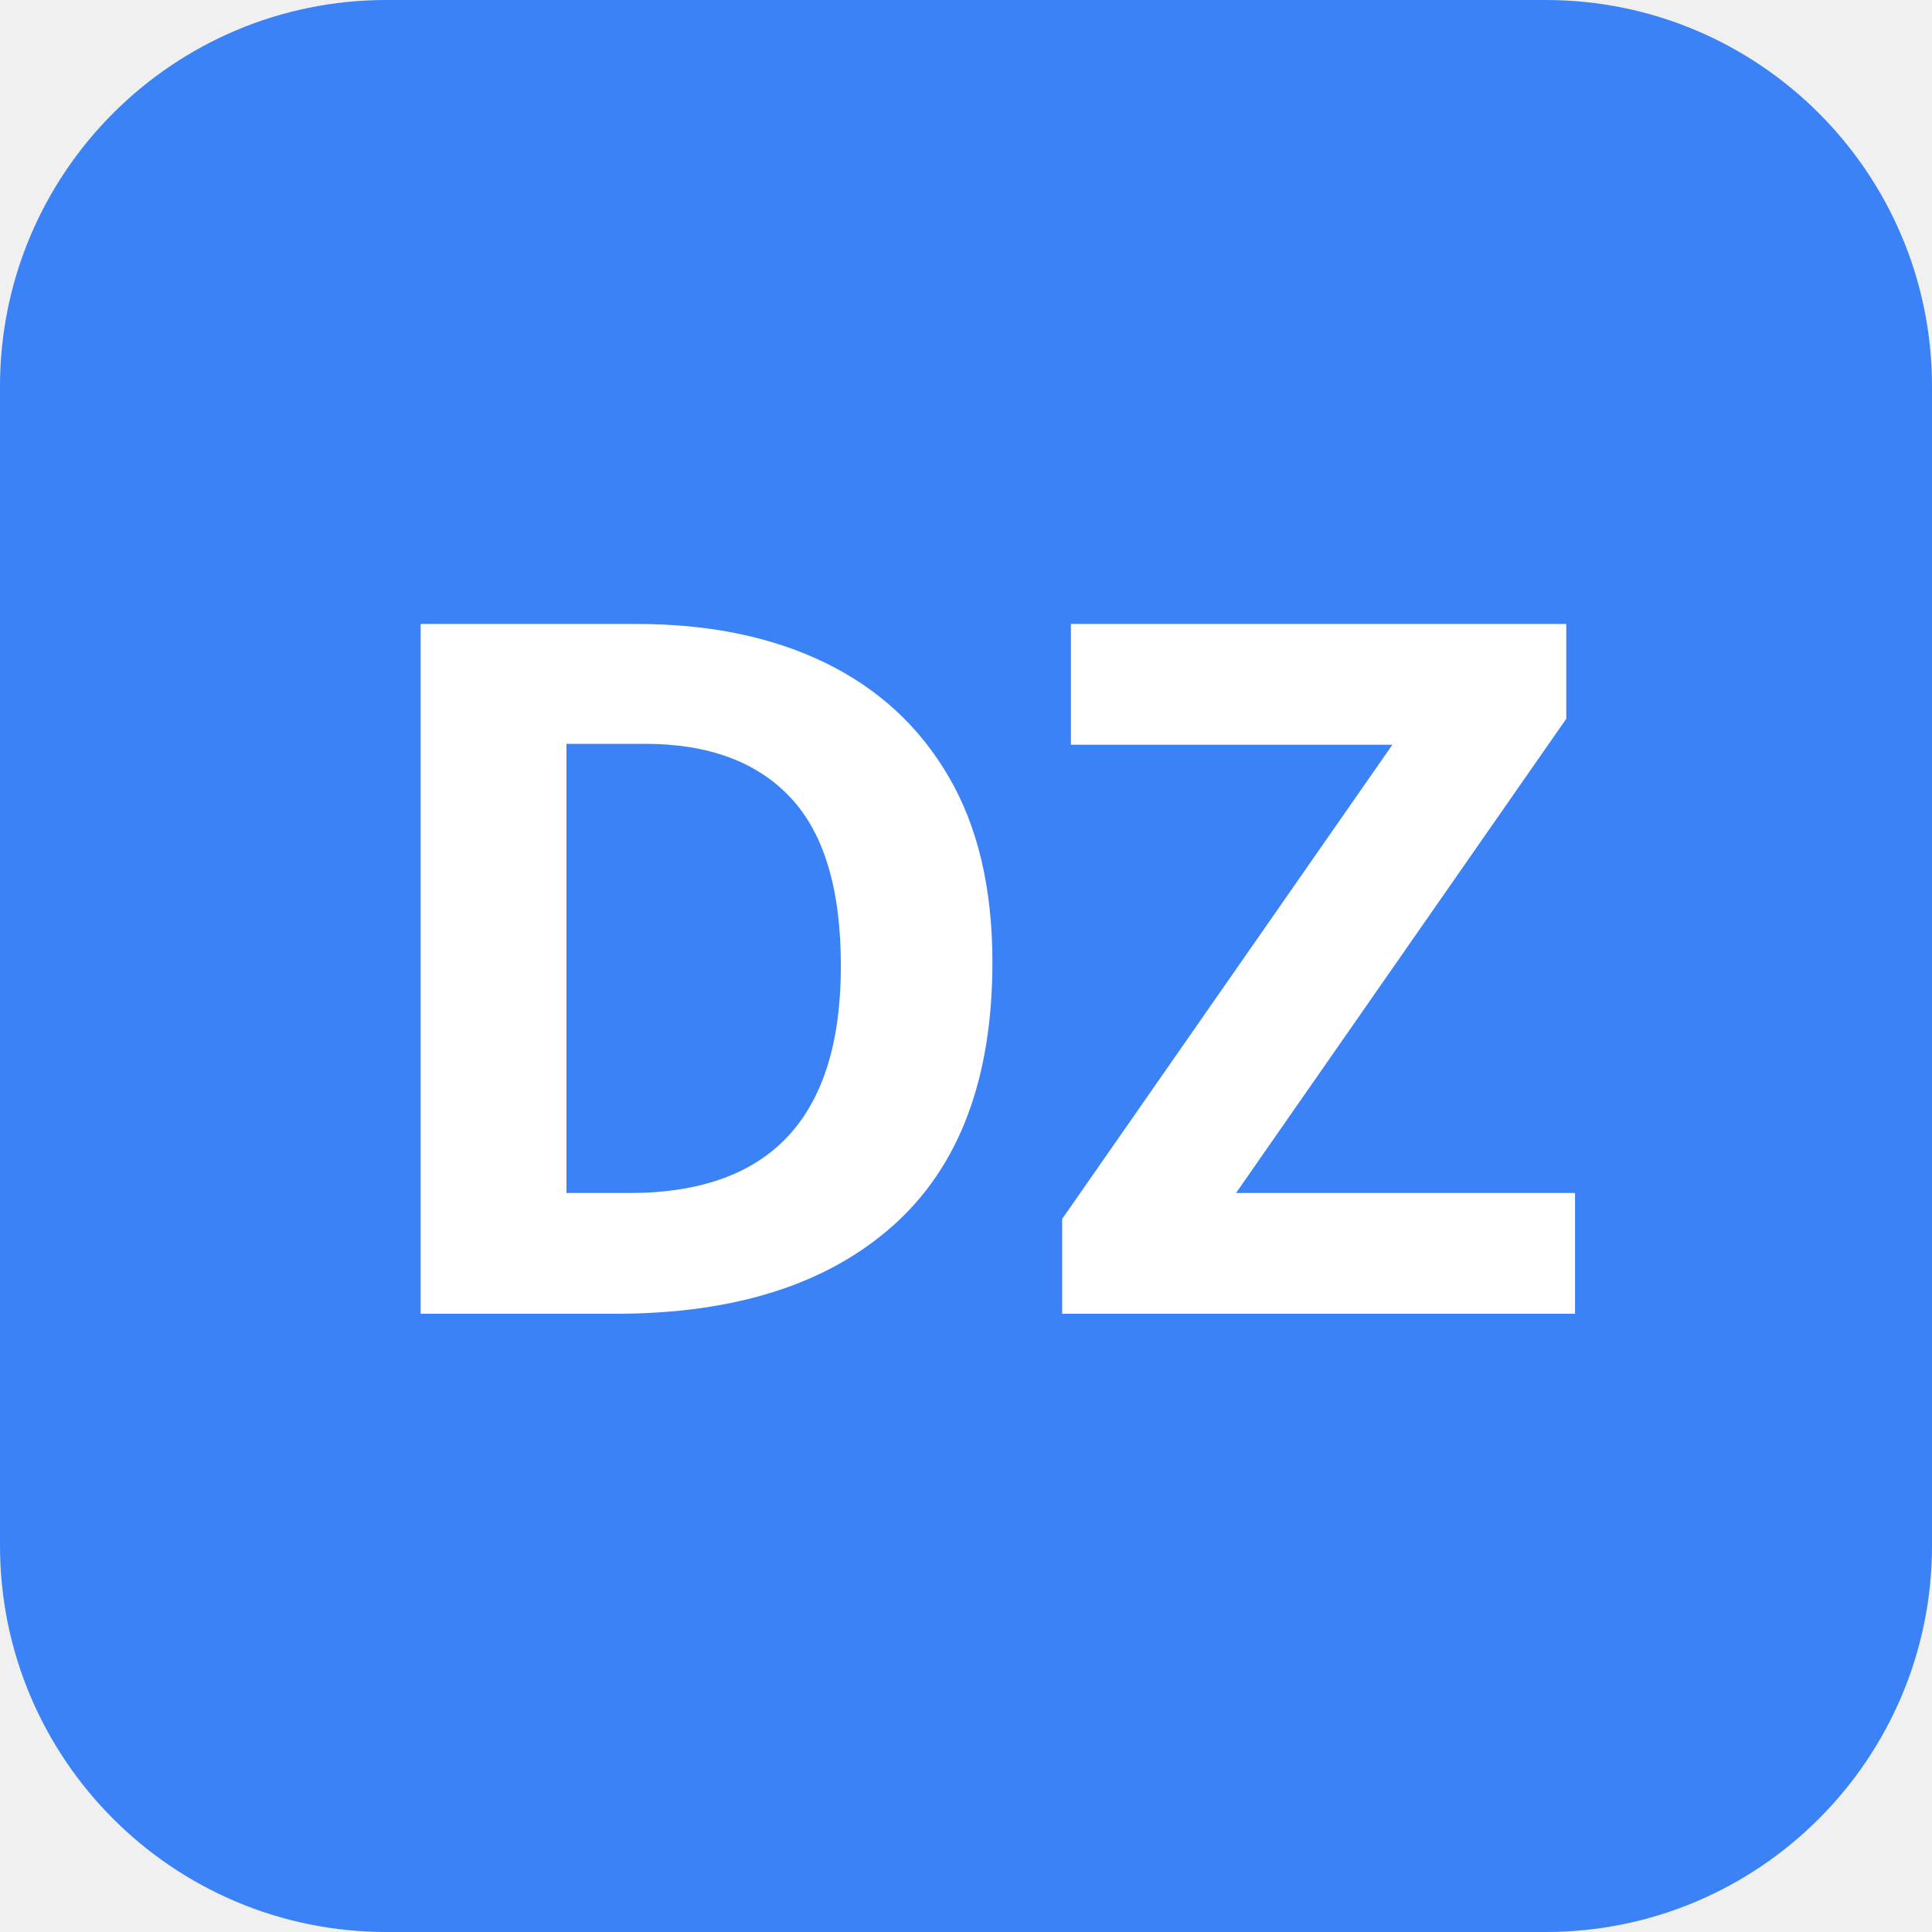
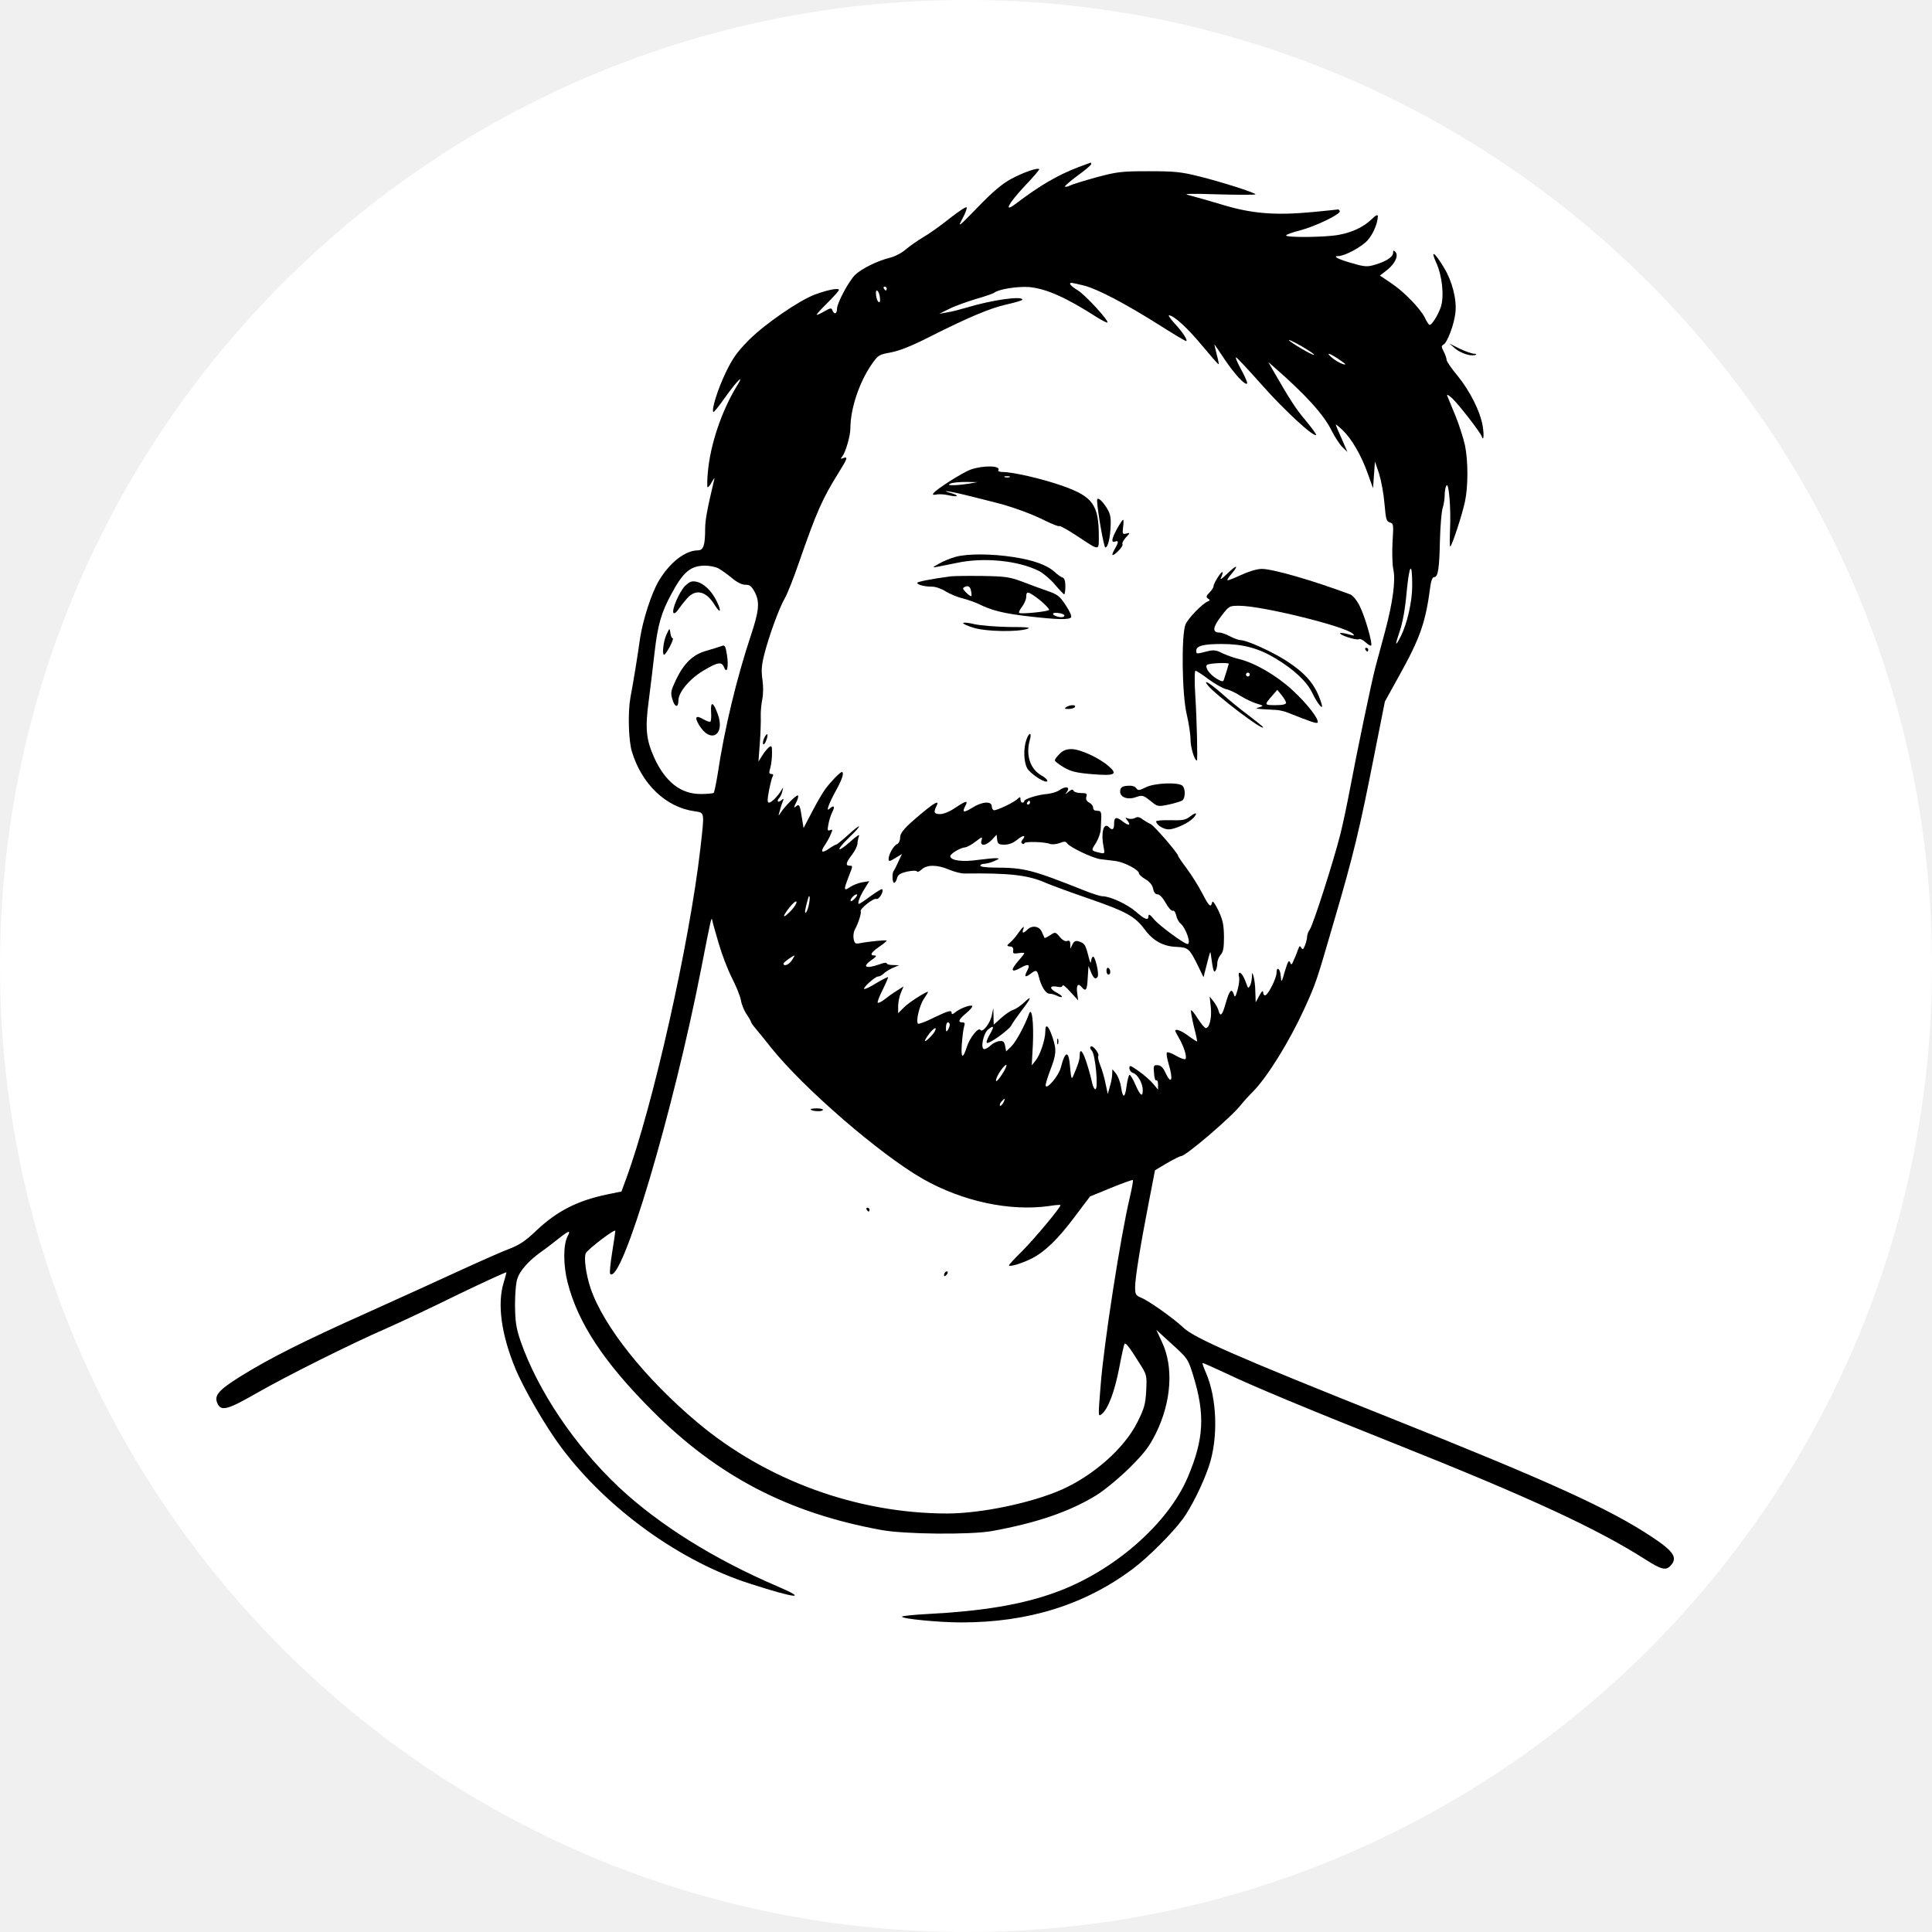
- <svg xmlns="http://www.w3.org/2000/svg" viewBox="0 0 100 100">
-   <rect width="100" height="100" rx="20" fill="#3b82f6" />
-   <text x="50" y="68" font-family="system-ui, sans-serif" font-size="50" font-weight="bold" fill="white" text-anchor="middle">DZ</text>
+ <svg xmlns="http://www.w3.org/2000/svg" version="1.0" width="1011pt" height="1011pt" viewBox="0 0 1011 1011" preserveAspectRatio="xMidYMid meet">
+   <circle cx="505.5" cy="505.5" r="505.5" fill="#ffffff" />
+   <g transform="translate(0,1011) scale(0.1,-0.1)" fill="#000000" stroke="none">
+     <path d="M5645 9236 c-110 -42 -203 -96 -332 -194 -63 -47 -36 3 48 93 45 47 80 88 77 90 -9 9 -85 -18 -148 -52 -46 -25 -96 -67 -173 -147 -103 -106 -107 -109 -80 -59 15 28 25 55 21 58 -4 4 -44 -23 -90 -59 -46 -37 -108 -81 -138 -98 -30 -18 -70 -46 -90 -63 -20 -18 -56 -37 -84 -44 -66 -16 -149 -58 -182 -90 -34 -35 -94 -147 -94 -177 0 -27 -15 -32 -24 -8 -5 14 -10 13 -42 -5 -20 -12 -38 -20 -40 -18 -2 2 23 30 56 62 33 33 60 63 60 68 0 12 -60 0 -125 -24 -85 -32 -263 -155 -347 -239 -62 -63 -85 -96 -121 -171 -42 -88 -75 -194 -64 -205 2 -3 29 30 59 73 64 90 108 134 64 63 -80 -130 -140 -309 -152 -453 -4 -42 -4 -77 -1 -77 4 0 14 12 22 28 16 26 16 26 10 2 -34 -143 -45 -203 -45 -246 0 -89 -9 -114 -39 -114 -67 -1 -148 -65 -205 -162 -38 -65 -83 -206 -97 -301 -11 -79 -32 -212 -50 -307 -14 -77 -10 -222 7 -281 51 -171 178 -293 327 -314 56 -9 54 2 32 -195 -57 -496 -248 -1347 -389 -1730 l-24 -65 -78 -16 c-155 -33 -260 -87 -368 -189 -55 -53 -87 -74 -138 -94 -36 -13 -153 -65 -260 -114 -106 -49 -326 -149 -488 -222 -327 -146 -512 -239 -664 -334 -113 -71 -137 -99 -118 -140 19 -43 54 -33 207 55 152 87 489 256 680 339 66 29 234 108 372 176 139 67 253 119 253 116 0 -4 -7 -29 -15 -56 -33 -110 -12 -267 60 -443 44 -108 160 -308 244 -420 240 -320 622 -595 988 -711 242 -78 304 -83 141 -13 -332 142 -619 322 -829 518 -233 220 -425 506 -516 768 -22 67 -27 97 -28 185 0 61 5 120 13 141 14 41 58 91 122 137 25 17 67 50 95 72 53 42 63 44 45 10 -23 -43 -23 -150 0 -240 54 -213 191 -420 444 -673 342 -342 710 -534 1196 -623 121 -23 468 -26 580 -6 237 43 408 102 548 188 44 28 118 89 173 143 79 79 103 111 138 181 81 165 93 346 32 476 l-30 65 83 -76 c82 -74 83 -77 110 -163 63 -205 56 -332 -28 -531 -104 -246 -391 -496 -696 -605 -174 -63 -378 -97 -667 -112 -73 -4 -133 -10 -133 -14 0 -11 192 -30 311 -30 350 0 644 92 894 278 83 62 210 189 265 264 44 60 105 183 136 275 50 148 43 356 -16 491 -11 25 -19 47 -17 49 2 2 60 -24 128 -56 126 -61 444 -193 874 -364 710 -283 1060 -445 1316 -608 83 -53 107 -59 132 -31 37 41 15 74 -98 149 -225 149 -535 290 -1375 625 -790 315 -1021 416 -1078 471 -48 46 -180 140 -220 156 -29 12 -32 18 -32 55 0 49 28 221 72 447 l32 165 62 37 c35 20 68 37 74 37 25 0 267 207 315 270 11 14 40 46 64 70 74 76 188 260 266 430 61 135 62 136 156 460 100 340 135 485 208 857 l58 292 72 130 c113 203 141 282 166 474 4 29 11 47 20 47 20 0 27 44 30 190 2 74 8 151 14 170 6 19 11 51 11 70 0 19 4 41 9 49 13 20 24 -119 19 -229 -2 -50 -2 -90 1 -90 8 1 62 164 77 235 17 79 17 214 0 295 -8 36 -30 106 -50 155 -21 50 -40 97 -43 105 -3 8 9 2 27 -15 33 -31 144 -174 153 -197 10 -30 14 1 6 51 -12 76 -66 184 -132 265 -32 38 -57 75 -57 83 0 8 -7 27 -15 43 -13 25 -13 30 -1 37 20 11 55 104 62 166 8 68 -16 164 -59 235 -49 82 -74 99 -42 29 32 -69 43 -176 25 -233 -14 -41 -46 -94 -59 -94 -4 0 -15 16 -24 36 -24 49 -109 137 -178 183 l-58 39 40 31 c41 34 59 75 40 94 -8 8 -11 7 -11 -6 0 -21 -36 -45 -94 -62 -40 -12 -53 -12 -118 7 -73 20 -108 38 -75 38 34 0 123 48 154 83 29 33 53 90 53 126 0 10 -12 4 -32 -16 -44 -42 -102 -69 -173 -82 -67 -13 -275 -15 -275 -3 0 4 32 16 72 26 80 21 214 85 209 101 -2 6 -6 9 -9 9 -4 -1 -65 -7 -137 -14 -193 -18 -317 -8 -473 40 -70 21 -147 43 -172 49 -33 7 6 9 153 4 108 -3 197 -3 197 0 0 8 -174 64 -295 94 -96 24 -129 27 -265 27 -142 0 -165 -3 -273 -32 -65 -18 -127 -37 -138 -43 -12 -6 -23 -8 -26 -5 -3 2 27 28 66 57 39 28 71 55 71 60 0 5 -1 9 -2 8 -2 0 -30 -11 -63 -23z m30 -621 c71 -19 211 -92 395 -208 74 -47 136 -84 138 -82 7 7 -21 49 -60 91 -22 24 -36 44 -31 44 25 0 98 -67 174 -159 46 -55 84 -99 86 -97 2 1 -3 26 -11 55 -7 28 -12 50 -11 49 2 -2 26 -37 53 -78 53 -79 108 -138 118 -127 3 3 -10 35 -30 71 -20 37 -33 66 -28 66 4 0 65 -65 135 -144 113 -128 271 -275 284 -262 3 2 -22 36 -54 75 -52 61 -81 106 -176 271 l-20 35 29 -25 c164 -143 262 -250 303 -335 17 -33 42 -72 56 -85 l26 -25 -30 69 c-17 37 -31 71 -31 74 0 3 16 -10 36 -29 47 -45 97 -131 131 -226 l28 -78 5 70 5 70 22 -65 c11 -36 24 -106 28 -157 7 -80 10 -92 28 -97 19 -5 20 -10 14 -103 -3 -54 -1 -118 4 -142 13 -56 -2 -170 -42 -321 -17 -63 -40 -148 -51 -189 -22 -84 -96 -439 -134 -641 -14 -74 -36 -180 -50 -235 -33 -133 -142 -474 -160 -499 -8 -11 -14 -28 -14 -38 0 -9 -5 -29 -11 -45 -8 -21 -12 -24 -19 -13 -7 12 -10 11 -16 -5 -4 -11 -13 -36 -22 -55 -12 -30 -15 -32 -21 -16 -6 15 -12 4 -27 -45 -18 -63 -19 -63 -22 -26 -3 40 -22 52 -22 15 -1 -28 -42 -110 -58 -116 -7 -2 -12 5 -12 15 -1 12 -7 7 -20 -17 l-19 -35 -2 55 c0 30 -5 66 -9 80 -8 25 -8 24 -9 -5 -1 -16 -5 -37 -11 -45 -7 -12 -10 -11 -15 5 -13 38 -28 65 -38 65 -5 0 -7 -10 -3 -23 3 -12 -1 -43 -8 -67 -11 -39 -14 -42 -20 -22 -11 33 -23 19 -42 -48 -18 -64 -28 -74 -38 -37 -3 12 -15 33 -26 47 l-20 25 6 -55 c6 -56 -7 -110 -26 -110 -6 0 -25 23 -43 51 -17 28 -33 47 -35 41 -1 -5 6 -44 16 -86 11 -42 18 -76 16 -76 -2 0 -23 13 -46 30 -36 27 -68 38 -68 26 0 -3 9 -20 20 -39 24 -41 42 -96 34 -108 -3 -5 -25 2 -49 16 -24 14 -46 22 -49 17 -3 -5 1 -32 9 -58 26 -85 15 -115 -17 -46 -12 26 -24 37 -40 38 -21 1 -23 -2 -19 -42 1 -24 7 -41 12 -38 5 3 9 -7 9 -21 l0 -27 -25 30 c-14 17 -48 47 -75 66 -44 31 -50 34 -50 17 0 -11 9 -23 20 -26 24 -8 50 -54 50 -90 0 -39 -13 -29 -39 30 -13 30 -27 53 -31 50 -4 -3 -11 -30 -15 -60 -8 -64 -20 -64 -29 -1 -4 25 -16 55 -26 68 l-19 23 -1 -25 c0 -14 -5 -43 -12 -65 l-11 -40 -12 56 c-6 31 -19 74 -28 96 -9 23 -13 43 -10 47 9 9 -27 57 -38 50 -7 -4 -5 -12 5 -23 18 -20 35 -201 18 -201 -6 0 -13 15 -17 33 -3 17 -15 62 -27 100 -21 67 -38 87 -38 43 0 -21 -9 -50 -36 -111 -6 -15 -10 -2 -14 48 -7 92 -25 93 -49 0 -11 -42 -72 -115 -79 -95 -2 6 8 39 21 74 35 90 37 113 15 179 -21 63 -38 77 -38 31 0 -42 -27 -123 -51 -152 l-20 -25 6 110 c5 113 -5 200 -20 160 -22 -61 -68 -146 -92 -170 l-28 -27 -5 28 c-5 24 -10 28 -30 26 -13 -1 -34 -11 -45 -22 -12 -11 -27 -20 -34 -20 -22 0 -6 82 20 103 31 25 33 16 8 -27 -12 -20 -19 -40 -15 -43 9 -9 115 66 128 91 6 12 30 46 54 78 52 67 57 84 12 41 -18 -17 -44 -34 -57 -38 -13 -4 -41 -23 -62 -42 l-39 -35 -1 43 -1 44 -8 -38 c-8 -41 -49 -94 -60 -76 -10 15 -56 -42 -70 -88 -22 -68 -32 -63 -27 12 3 39 8 80 12 93 6 17 3 22 -9 22 -26 0 -19 16 21 49 20 17 34 33 30 37 -8 8 -66 -14 -89 -34 -12 -10 -18 -11 -18 -4 0 18 -13 15 -95 -24 -41 -21 -78 -34 -81 -31 -13 12 8 97 31 131 14 20 23 36 21 36 -13 0 -102 -57 -126 -82 l-30 -30 0 37 c0 19 6 51 14 69 l14 34 -36 -23 c-21 -13 -50 -34 -65 -46 -15 -12 -31 -19 -34 -16 -3 3 9 34 26 68 17 34 30 64 28 66 -2 1 -30 -13 -62 -32 -32 -20 -60 -33 -63 -30 -7 7 58 65 73 65 8 0 20 7 29 15 8 9 30 22 48 30 l33 14 -32 1 c-18 0 -33 4 -33 9 0 5 -17 3 -37 -5 -74 -26 -95 -14 -40 24 22 15 26 22 14 22 -28 0 -20 15 23 45 22 15 40 30 40 33 0 4 -93 -4 -141 -14 -23 -4 -27 -1 -32 23 -3 15 0 37 6 48 18 32 36 88 31 96 -7 12 67 71 82 65 14 -5 41 41 30 51 -2 3 -29 -14 -60 -36 -30 -23 -58 -41 -61 -41 -11 0 6 43 31 82 l23 37 -37 -6 c-20 -3 -49 -15 -64 -25 -33 -23 -34 -15 -8 52 24 61 24 60 5 60 -22 0 -18 17 14 58 15 20 28 46 28 57 0 11 4 29 8 40 6 12 -12 1 -44 -28 -73 -65 -80 -49 -8 20 73 70 68 81 -6 13 -30 -27 -58 -50 -62 -50 -4 0 -20 -9 -37 -21 -37 -26 -47 -18 -22 18 10 15 25 41 31 57 11 25 11 27 -3 22 -14 -5 -15 -1 -9 31 4 21 13 50 21 65 15 29 7 37 -15 16 -21 -20 -4 27 35 98 31 55 43 94 29 94 -9 0 -60 -53 -87 -90 -14 -19 -45 -73 -69 -119 l-44 -84 -8 49 c-11 72 -14 79 -32 64 -12 -10 -12 -6 1 20 9 17 13 34 10 37 -7 7 -72 -59 -93 -93 -10 -16 -11 -14 -3 11 4 17 11 39 16 50 7 18 6 18 -9 6 -18 -14 -24 -2 -8 15 5 5 12 20 15 34 6 23 6 23 -5 5 -19 -32 -52 -65 -65 -65 -9 0 -9 14 0 63 7 34 15 68 20 75 4 7 2 12 -8 12 -12 0 -13 6 -5 32 5 18 9 53 9 77 0 39 -2 42 -17 30 -9 -8 -25 -27 -35 -44 l-19 -30 7 95 c4 52 6 116 5 142 -1 25 3 65 8 88 5 24 6 66 1 102 -7 47 -5 76 9 132 25 99 78 243 106 292 14 23 47 106 74 185 95 273 123 337 211 478 45 72 48 83 23 74 -15 -6 -16 -4 -5 9 17 22 42 107 42 147 0 101 46 239 109 331 36 52 39 54 103 66 44 8 109 34 194 77 212 107 324 154 412 174 45 10 82 21 82 25 0 21 -162 -2 -293 -42 -34 -10 -80 -22 -102 -25 l-40 -7 55 27 c30 15 93 37 139 51 46 13 89 28 95 33 23 18 121 33 180 29 90 -8 194 -54 359 -160 26 -16 50 -28 52 -26 9 9 -115 144 -154 168 -38 23 -52 40 -33 40 4 0 35 -7 67 -15z m-1035 -15 c0 -5 -2 -10 -4 -10 -3 0 -8 5 -11 10 -3 6 -1 10 4 10 6 0 11 -4 11 -10z m-37 -37 c5 -27 2 -41 -7 -32 -11 10 -17 59 -8 59 5 0 12 -12 15 -27z m2274 -310 c-6 -5 -124 64 -132 77 -3 5 26 -9 65 -31 39 -23 69 -43 67 -46z m123 -19 c22 -15 40 -28 40 -29 0 -9 -41 10 -66 30 -39 32 -23 31 26 -1z m-3241 -1098 c15 -8 47 -31 70 -50 27 -23 53 -36 72 -36 23 0 32 -7 50 -41 25 -51 21 -94 -20 -219 -75 -224 -140 -492 -176 -734 -8 -48 -17 -91 -20 -95 -4 -3 -35 -6 -68 -6 -105 0 -185 63 -243 189 -43 95 -49 154 -29 301 9 72 23 183 30 248 17 148 35 211 90 312 61 113 99 144 173 145 24 0 56 -6 71 -14z m3631 -90 c0 -84 -26 -200 -61 -268 -29 -57 -30 -46 -4 30 15 44 28 114 36 205 14 147 29 164 29 33z m-2915 -1636 c-10 -11 -20 -18 -23 -15 -7 6 18 35 31 35 5 0 2 -9 -8 -20z m-241 -27 c-3 -21 -11 -42 -16 -48 -9 -9 -6 15 9 68 8 32 14 17 7 -20z m-95 -39 c-44 -45 -49 -35 -8 17 19 24 35 37 37 30 2 -7 -11 -28 -29 -47z m-378 -171 c16 -56 47 -137 69 -180 22 -43 43 -95 47 -116 3 -21 16 -54 29 -73 13 -19 24 -38 24 -42 1 -4 11 -19 23 -33 12 -14 49 -59 81 -100 170 -213 570 -559 795 -688 208 -118 456 -171 661 -142 30 5 57 7 59 5 7 -6 -137 -178 -203 -244 -36 -35 -66 -68 -66 -71 0 -11 69 10 120 36 68 35 136 100 224 218 l80 106 110 45 c61 25 112 43 114 41 3 -2 -5 -44 -16 -92 -48 -201 -135 -761 -152 -977 -14 -174 -14 -171 6 -155 33 27 66 115 90 237 13 69 26 128 29 130 6 7 27 -20 78 -102 38 -60 39 -62 35 -143 -4 -72 -10 -93 -46 -165 -67 -135 -228 -278 -396 -353 -158 -70 -423 -125 -599 -125 -471 0 -946 173 -1307 476 -274 230 -491 503 -559 701 -25 74 -37 164 -25 186 14 23 154 130 154 116 0 -6 -8 -58 -17 -115 -9 -57 -14 -107 -10 -110 60 -60 330 847 477 1601 50 256 53 271 57 250 2 -11 17 -66 34 -122z m383 -88 c-15 -23 -44 -35 -44 -17 0 6 48 41 58 42 1 0 -5 -11 -14 -25z m826 -337 c0 -7 -5 -20 -10 -28 -8 -12 -10 -9 -10 13 0 15 5 27 10 27 6 0 10 -6 10 -12z m-79 -36 c-11 -20 -51 -58 -51 -48 0 4 10 20 22 36 24 32 45 41 29 12z m354 -222 c-15 -23 -29 -40 -32 -37 -6 6 14 45 35 70 26 30 25 11 -3 -33z m5 -151 c-7 -11 -14 -18 -17 -15 -3 3 0 12 7 21 18 21 23 19 10 -6z" />
+     <path d="M5080 7653 c-44 -16 -184 -105 -196 -125 -5 -7 0 -9 14 -6 12 3 40 2 63 -3 51 -12 64 -4 18 10 -74 21 2 9 96 -15 55 -14 116 -29 135 -34 78 -19 189 -59 256 -93 40 -20 74 -33 77 -30 4 3 45 -20 92 -51 121 -80 115 -80 115 -3 0 164 -31 208 -186 263 -100 36 -261 74 -316 74 -16 0 -27 4 -24 9 16 25 -77 27 -144 4z m203 -40 c-7 -2 -19 -2 -25 0 -7 3 -2 5 12 5 14 0 19 -2 13 -5z m-213 -34 c-25 -4 -61 -8 -80 -8 -28 0 -31 2 -15 9 11 5 47 8 80 8 l60 -1 -45 -8z" />
+     <path d="M5741 7488 c3 -60 36 -243 43 -243 14 0 26 52 28 116 2 47 -3 64 -25 98 -27 40 -48 53 -46 29z" />
+     <path d="M5846 7344 c-29 -53 -33 -76 -11 -68 19 8 19 -4 0 -36 -23 -40 -17 -46 15 -15 16 15 27 32 24 37 -4 5 5 21 17 35 24 25 24 26 3 21 -20 -5 -21 -2 -17 33 3 22 3 39 0 39 -3 0 -17 -21 -31 -46z" />
+     <path d="M5000 7196 c-25 -7 -63 -22 -85 -35 -38 -21 -38 -22 -10 -17 17 3 62 12 100 20 142 31 323 13 432 -42 23 -12 61 -44 84 -72 23 -27 45 -50 48 -50 3 0 6 19 6 42 0 28 -5 43 -15 46 -8 2 -26 15 -40 28 -40 37 -112 63 -217 79 -117 18 -241 18 -303 1z" />
+     <path d="M6421 7107 c-29 -28 -39 -34 -31 -19 6 13 10 26 7 28 -6 6 -47 -59 -47 -75 0 -6 -10 -21 -21 -32 -17 -17 -19 -23 -8 -31 12 -8 12 -10 0 -15 -29 -11 -104 -89 -117 -120 -23 -54 -19 -367 6 -471 11 -46 20 -106 20 -133 0 -40 21 -109 33 -109 5 0 0 213 -8 338 -5 80 -4 132 1 132 5 0 36 -20 69 -45 33 -24 74 -47 90 -51 17 -3 51 -19 77 -36 26 -16 64 -34 85 -40 36 -11 37 -12 13 -19 -22 -6 -20 -7 15 -10 22 -1 54 -3 71 -4 17 0 49 -8 70 -17 111 -44 144 -56 149 -49 9 16 -54 98 -130 168 -84 78 -196 143 -280 164 -28 6 -67 21 -89 31 -33 17 -45 18 -82 9 -54 -14 -54 -14 -54 4 0 25 36 35 133 35 112 0 193 -22 281 -75 97 -58 165 -122 193 -181 28 -59 62 -98 48 -55 -30 96 -77 153 -182 222 -74 48 -208 109 -240 109 -10 0 -35 9 -56 20 -20 11 -46 20 -57 20 -37 0 -34 28 10 85 42 55 43 55 96 55 117 0 552 -107 593 -146 12 -11 9 -12 -23 -3 -21 6 -40 8 -43 6 -8 -9 85 -39 97 -32 6 4 22 -3 36 -16 13 -12 26 -20 29 -17 9 9 -33 155 -60 207 -14 29 -36 55 -48 60 -201 75 -407 134 -464 134 -25 0 -68 -13 -109 -32 -37 -17 -69 -30 -71 -27 -2 2 8 18 23 35 40 48 24 46 -25 -2z m9 -471 c0 -1 -5 -18 -11 -37 -6 -19 -13 -40 -15 -47 -3 -10 -11 -9 -35 5 -36 21 -64 57 -54 73 5 9 115 15 115 6z m110 -56 c0 -5 -4 -10 -10 -10 -5 0 -10 5 -10 10 0 6 5 10 10 10 6 0 10 -4 10 -10z m190 -147 c0 -9 -18 -13 -56 -13 -59 0 -59 1 -17 49 l27 31 23 -28 c12 -15 22 -33 23 -39z" />
+     <path d="M4975 7094 c-99 -13 -175 -28 -175 -34 0 -10 38 -20 78 -20 18 0 50 -11 71 -25 22 -13 61 -30 88 -36 26 -7 64 -20 83 -29 68 -34 130 -50 260 -65 154 -18 216 -19 225 -5 4 6 -9 35 -29 64 -30 46 -43 56 -93 73 -32 11 -92 33 -133 49 -67 25 -89 28 -210 30 -74 1 -148 0 -165 -2z m108 -103 c-4 -6 -43 30 -43 40 0 4 8 9 18 11 11 2 19 -4 23 -22 3 -14 4 -27 2 -29z m327 2 c34 -22 80 -65 80 -74 0 -9 -149 -24 -157 -16 -3 3 4 18 16 33 11 15 21 37 21 50 0 28 7 30 40 7z m160 -104 c0 -10 -21 -12 -44 -3 -27 10 -18 21 14 16 17 -2 30 -8 30 -13z" />
+     <path d="M5040 6849 c0 -4 26 -16 58 -25 63 -19 225 -22 277 -5 23 7 1 10 -95 10 -69 1 -151 8 -182 15 -32 8 -58 10 -58 5z" />
+     <path d="M7145 6710 c3 -5 8 -10 11 -10 2 0 4 5 4 10 0 6 -5 10 -11 10 -5 0 -7 -4 -4 -10z" />
+     <path d="M6321 6523 c44 -53 289 -239 289 -219 0 3 -35 31 -77 63 -43 32 -107 84 -142 116 -62 54 -99 76 -70 40z" />
+     <path d="M5580 6410 c-12 -8 -9 -10 12 -10 15 0 30 5 33 10 8 13 -25 13 -45 0z" />
+     <path d="M4000 6250 c-6 -11 -9 -26 -7 -33 3 -7 10 1 16 17 14 35 7 47 -9 16z" />
+     <path d="M5371 6239 c-16 -45 -14 -115 4 -149 13 -24 78 -70 100 -70 14 0 2 17 -25 32 -60 34 -83 107 -61 186 12 41 -4 42 -18 1z" />
+     <path d="M5545 6165 c-14 -13 -25 -28 -25 -34 0 -5 21 -21 46 -36 37 -22 65 -29 147 -36 122 -10 139 -2 87 43 -50 43 -148 88 -193 88 -27 0 -45 -7 -62 -25z" />
+     <path d="M5996 5990 c-35 -17 -40 -18 -51 -4 -7 10 -23 14 -45 12 -27 -2 -36 -8 -38 -25 -5 -34 38 -51 83 -34 33 11 37 10 74 -19 39 -32 39 -32 98 -20 32 7 64 17 71 22 15 13 16 60 0 76 -20 20 -148 15 -192 -8z" />
+     <path d="M5542 5974 c-12 -8 -41 -17 -64 -19 -49 -4 -118 -26 -118 -37 0 -5 -4 -8 -10 -8 -5 0 -10 7 -10 17 0 15 -1 15 -18 0 -20 -18 -101 -56 -119 -57 -7 0 -13 9 -13 20 0 29 -50 26 -101 -6 -45 -28 -56 -27 -39 6 18 33 8 32 -48 -5 -30 -21 -63 -35 -82 -35 -32 0 -36 9 -20 41 18 34 -6 22 -77 -37 -91 -76 -113 -101 -113 -130 0 -13 -7 -27 -15 -31 -18 -6 -45 -54 -45 -78 0 -14 5 -14 35 5 l35 21 -19 -40 c-10 -23 -21 -44 -24 -48 -10 -10 -8 -63 2 -63 5 0 12 11 15 24 5 19 16 26 53 35 29 6 49 6 51 1 2 -5 13 -1 25 10 27 26 82 26 144 -1 26 -11 62 -20 78 -20 241 3 335 -8 430 -50 28 -12 126 -48 219 -80 200 -69 244 -94 294 -160 45 -62 99 -92 170 -94 60 -3 66 -8 111 -99 l29 -60 10 40 c27 105 25 102 29 74 11 -81 15 -93 24 -79 5 8 9 25 9 38 0 14 8 33 17 44 14 14 18 36 18 95 -1 64 -6 87 -29 137 -20 40 -30 54 -33 43 -7 -30 -16 -21 -52 48 -19 37 -55 94 -80 128 -25 33 -46 64 -46 67 0 14 -127 160 -143 166 -9 4 -28 15 -41 24 -17 14 -28 16 -41 9 -10 -6 -27 -7 -37 -3 -16 6 -16 5 -4 -10 21 -26 8 -30 -22 -7 -35 28 -47 25 -47 -10 0 -32 -9 -37 -28 -18 -27 27 -42 -31 -27 -104 7 -35 6 -36 -17 -31 -49 11 -50 11 -24 50 13 21 25 54 26 73 1 19 2 48 3 65 1 17 -3 30 -10 31 -7 1 -17 2 -23 3 -5 0 -10 8 -10 16 0 8 -9 19 -20 25 -15 8 -19 17 -15 31 5 16 1 19 -28 19 -20 0 -37 6 -40 13 -3 8 -11 6 -28 -8 -13 -11 -18 -13 -11 -5 27 31 3 41 -36 14z m-152 -64 c0 -5 -5 -10 -11 -10 -5 0 -7 5 -4 10 3 6 8 10 11 10 2 0 4 -4 4 -10z m-133 -220 c23 0 45 9 65 25 31 26 50 27 29 1 -8 -10 -9 -16 -1 -21 5 -3 10 -2 10 2 0 11 107 8 134 -3 11 -4 33 -2 50 4 25 10 33 10 41 -2 16 -21 132 -76 173 -82 20 -2 57 -7 82 -10 46 -7 120 -46 120 -64 0 -6 15 -20 34 -31 22 -13 36 -30 40 -49 4 -20 12 -30 23 -30 11 0 28 -18 43 -45 14 -25 30 -43 37 -41 7 3 14 -7 18 -24 3 -16 13 -34 21 -41 30 -25 59 -109 38 -109 -17 0 -147 96 -174 128 -21 26 -30 31 -30 19 0 -26 -18 -20 -67 23 -44 38 -134 80 -174 80 -11 0 -52 13 -92 29 -279 111 -316 120 -469 121 -45 0 -78 4 -78 10 0 6 10 10 23 10 12 1 36 7 52 15 26 12 27 13 8 14 -12 1 -55 -4 -97 -9 -77 -11 -136 -4 -143 17 -5 13 51 47 78 49 9 1 34 14 54 30 36 27 37 27 31 6 -10 -32 24 -29 55 4 l24 26 3 -26 c3 -22 8 -26 39 -26z" />
+     <path d="M6227 5837 c-23 -18 -40 -21 -102 -19 -41 1 -75 -2 -75 -6 0 -18 38 -42 65 -42 34 0 105 33 130 60 25 28 15 32 -18 7z" />
+     <path d="M5329 5228 c-12 -18 -32 -41 -43 -50 -20 -17 -20 -19 7 -22 6 -1 11 -10 9 -20 -3 -15 2 -18 27 -14 17 3 31 3 31 0 0 -2 -13 -20 -30 -39 -44 -50 -40 -66 10 -38 42 24 53 19 35 -15 -17 -33 -11 -37 19 -15 27 21 33 19 41 -12 13 -55 37 -93 57 -93 11 0 28 -5 40 -11 11 -6 22 -8 25 -6 3 3 -9 13 -26 22 -40 20 -41 39 -1 32 20 -5 30 -2 30 6 1 6 19 -8 41 -33 l41 -45 -5 37 c-6 42 4 56 23 33 22 -27 29 -16 32 48 l4 62 13 -32 c13 -33 25 -41 35 -24 9 14 -14 112 -25 105 -5 -3 -9 -15 -10 -27 -1 -12 -7 2 -14 32 -15 58 -20 66 -51 75 -15 5 -24 0 -32 -16 l-11 -23 0 24 c-1 17 -5 21 -17 17 -9 -4 -24 4 -38 21 -23 27 -24 27 -51 9 -15 -10 -28 -16 -29 -14 -1 2 -7 15 -14 31 -13 31 -51 37 -76 12 -8 -8 -18 -15 -21 -15 -4 0 -5 7 -1 15 9 24 -1 17 -25 -17z" />
+     <path d="M5790 5031 c0 -12 5 -21 10 -21 6 0 10 6 10 14 0 8 -4 18 -10 21 -5 3 -10 -3 -10 -14z" />
+     <path d="M5532 4660 c0 -14 2 -19 5 -12 2 6 2 18 0 25 -3 6 -5 1 -5 -13z" />
+     <path d="M3584 7043 c-30 -31 -72 -129 -59 -141 4 -4 15 4 24 18 9 13 29 39 45 57 46 54 101 41 146 -33 30 -48 37 -35 11 19 -27 55 -68 95 -107 103 -25 5 -36 0 -60 -23z" />
+     <path d="M3487 6788 c-18 -39 -24 -119 -8 -102 18 19 50 84 41 84 -5 0 -10 12 -12 28 -4 27 -4 27 -21 -10z" />
+     <path d="M3775 6729 c-11 -4 -46 -15 -77 -24 -71 -19 -119 -65 -161 -153 -27 -58 -29 -67 -18 -103 12 -41 31 -44 31 -5 0 43 57 112 128 155 78 47 99 50 111 19 15 -39 25 4 15 66 -8 48 -11 52 -29 45z" />
+     <path d="M3721 6386 c2 -25 0 -48 -3 -52 -4 -3 -20 2 -37 12 -39 23 -48 13 -24 -28 60 -103 141 -55 98 58 -23 62 -37 66 -34 10z" />
+     <path d="M4242 4304 c10 -10 58 -12 64 -3 3 5 -12 9 -32 9 -21 0 -35 -3 -32 -6z" />
+     <path d="M4535 3780 c3 -5 8 -10 11 -10 2 0 4 5 4 10 0 6 -5 10 -11 10 -5 0 -7 -4 -4 -10z" />
+     <path d="M4947 3453 c-4 -3 -7 -11 -7 -17 0 -6 5 -5 12 2 6 6 9 14 7 17 -3 3 -9 2 -12 -2z" />
+     <path d="M7615 8286 c31 -26 84 -42 107 -33 7 3 3 6 -10 6 -12 1 -46 13 -75 27 l-52 26 30 -26z" />
+   </g>
</svg>
